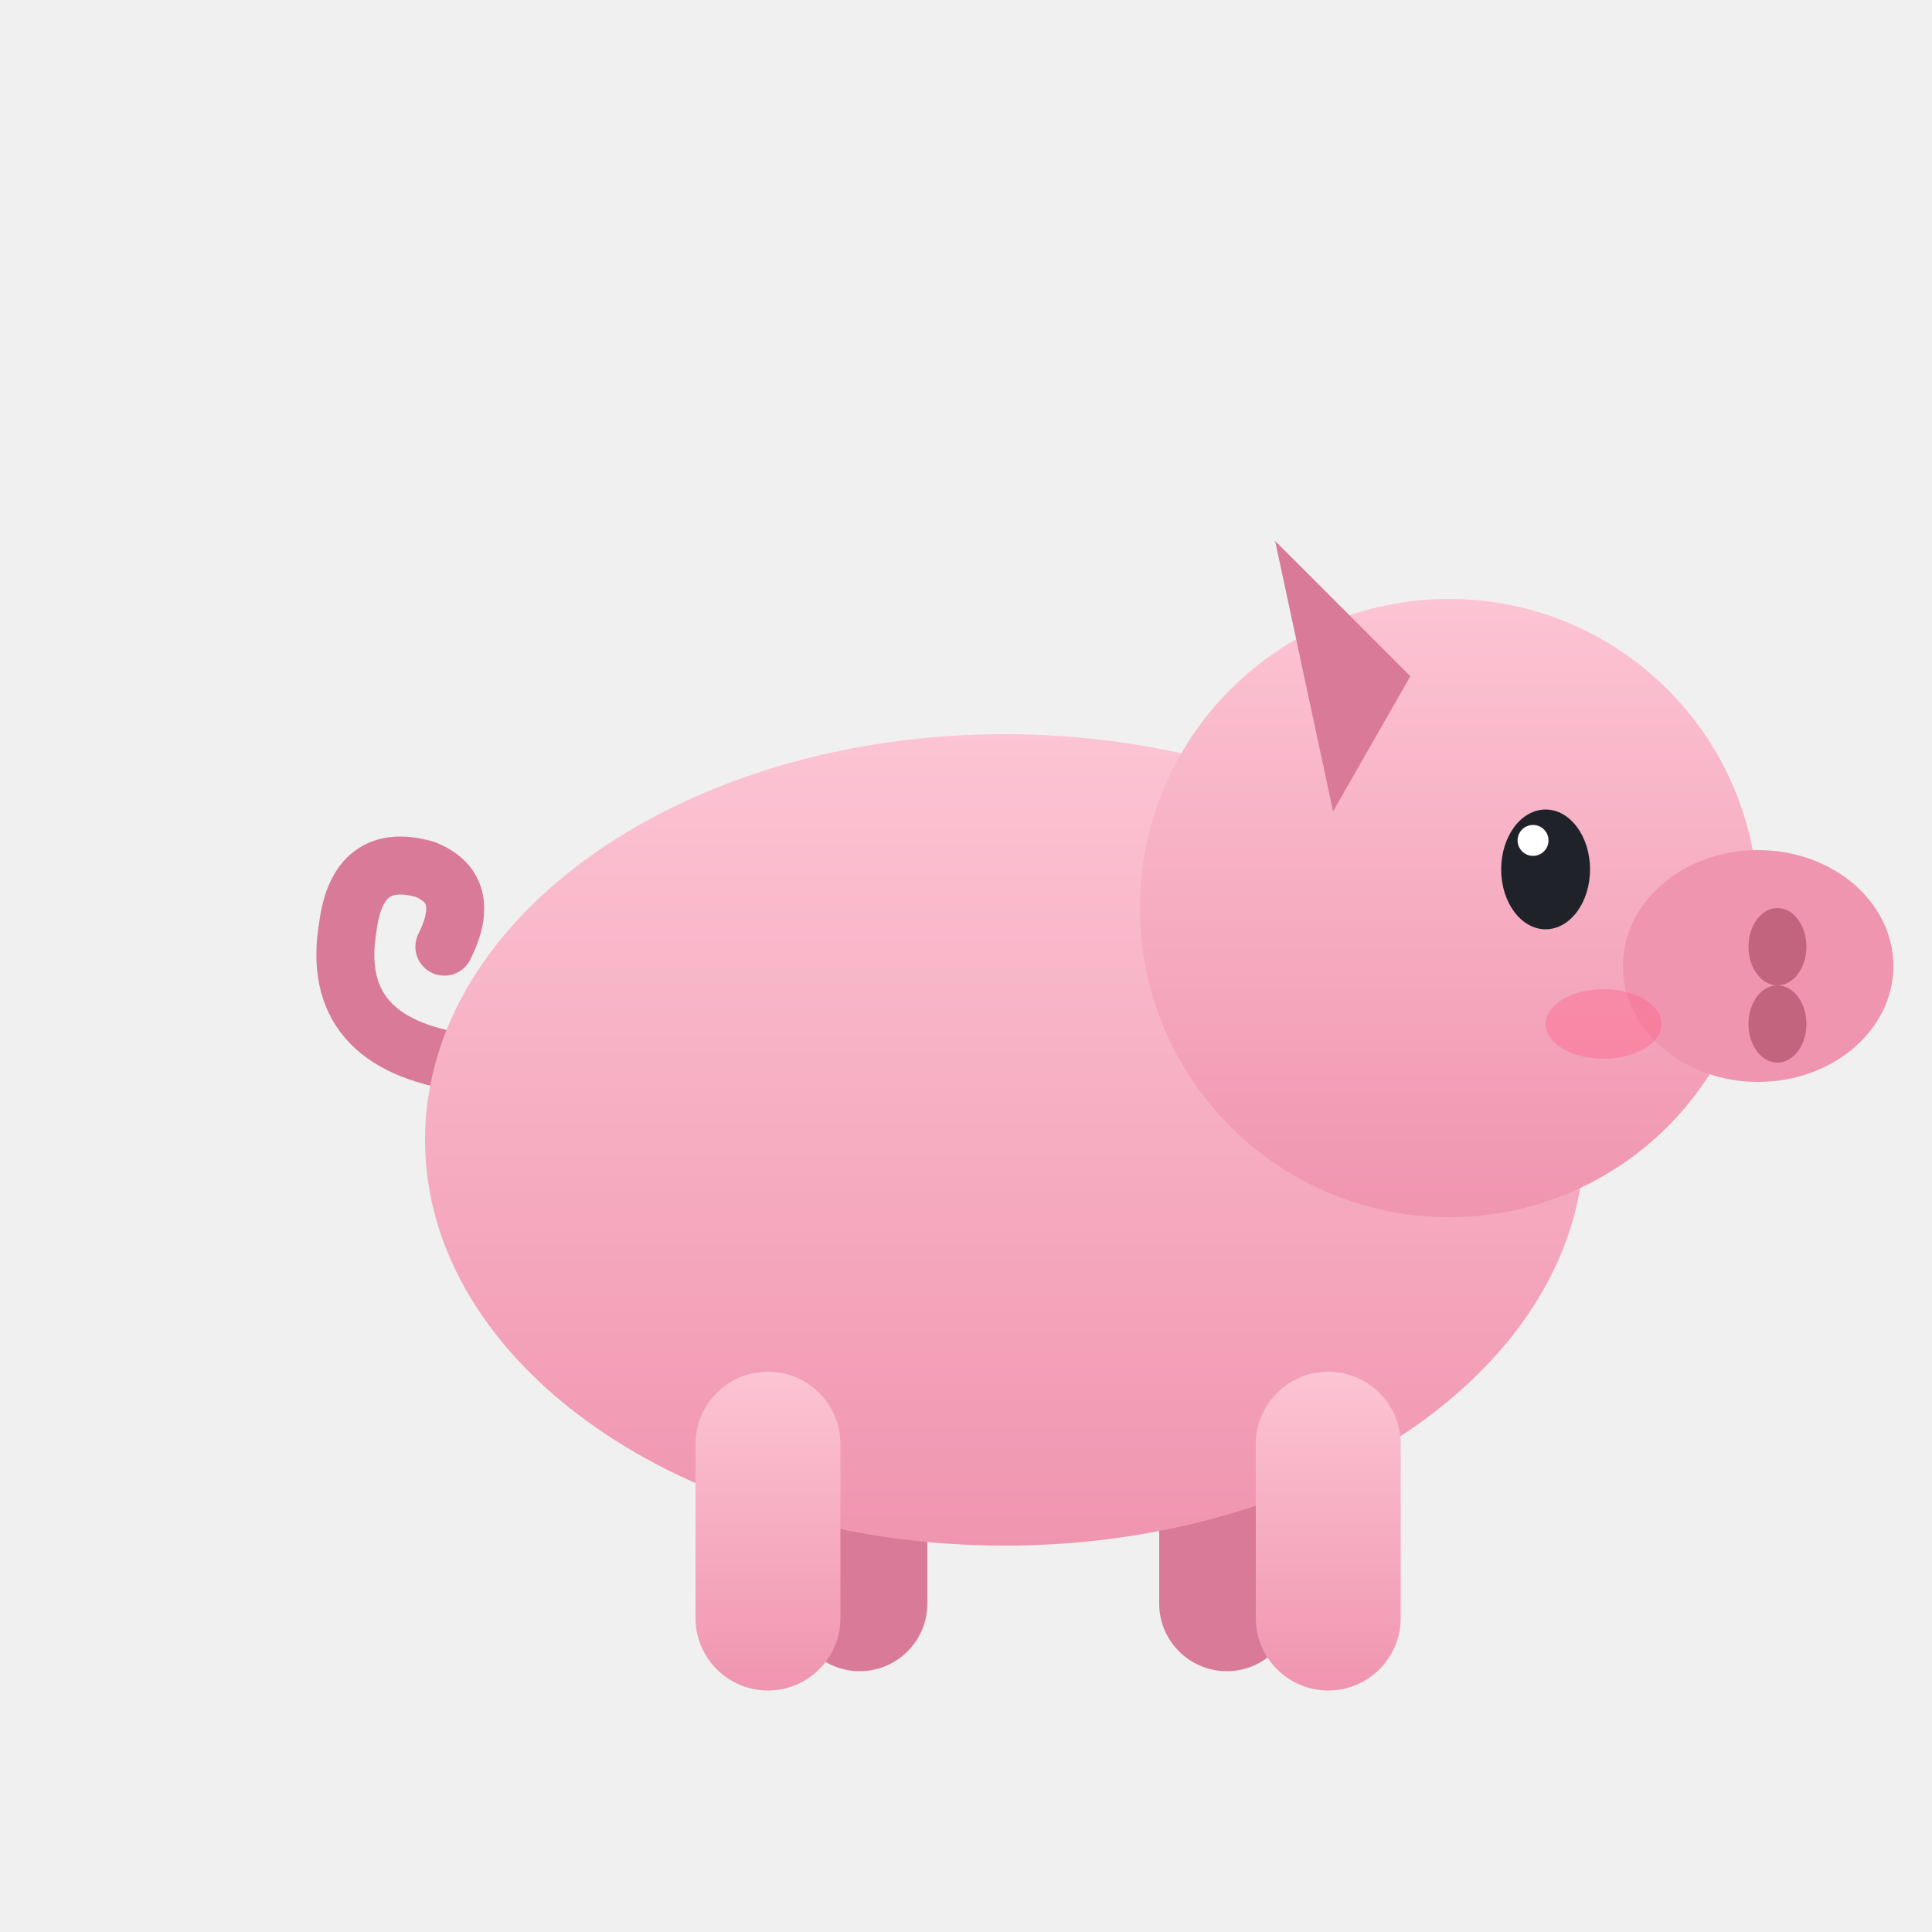
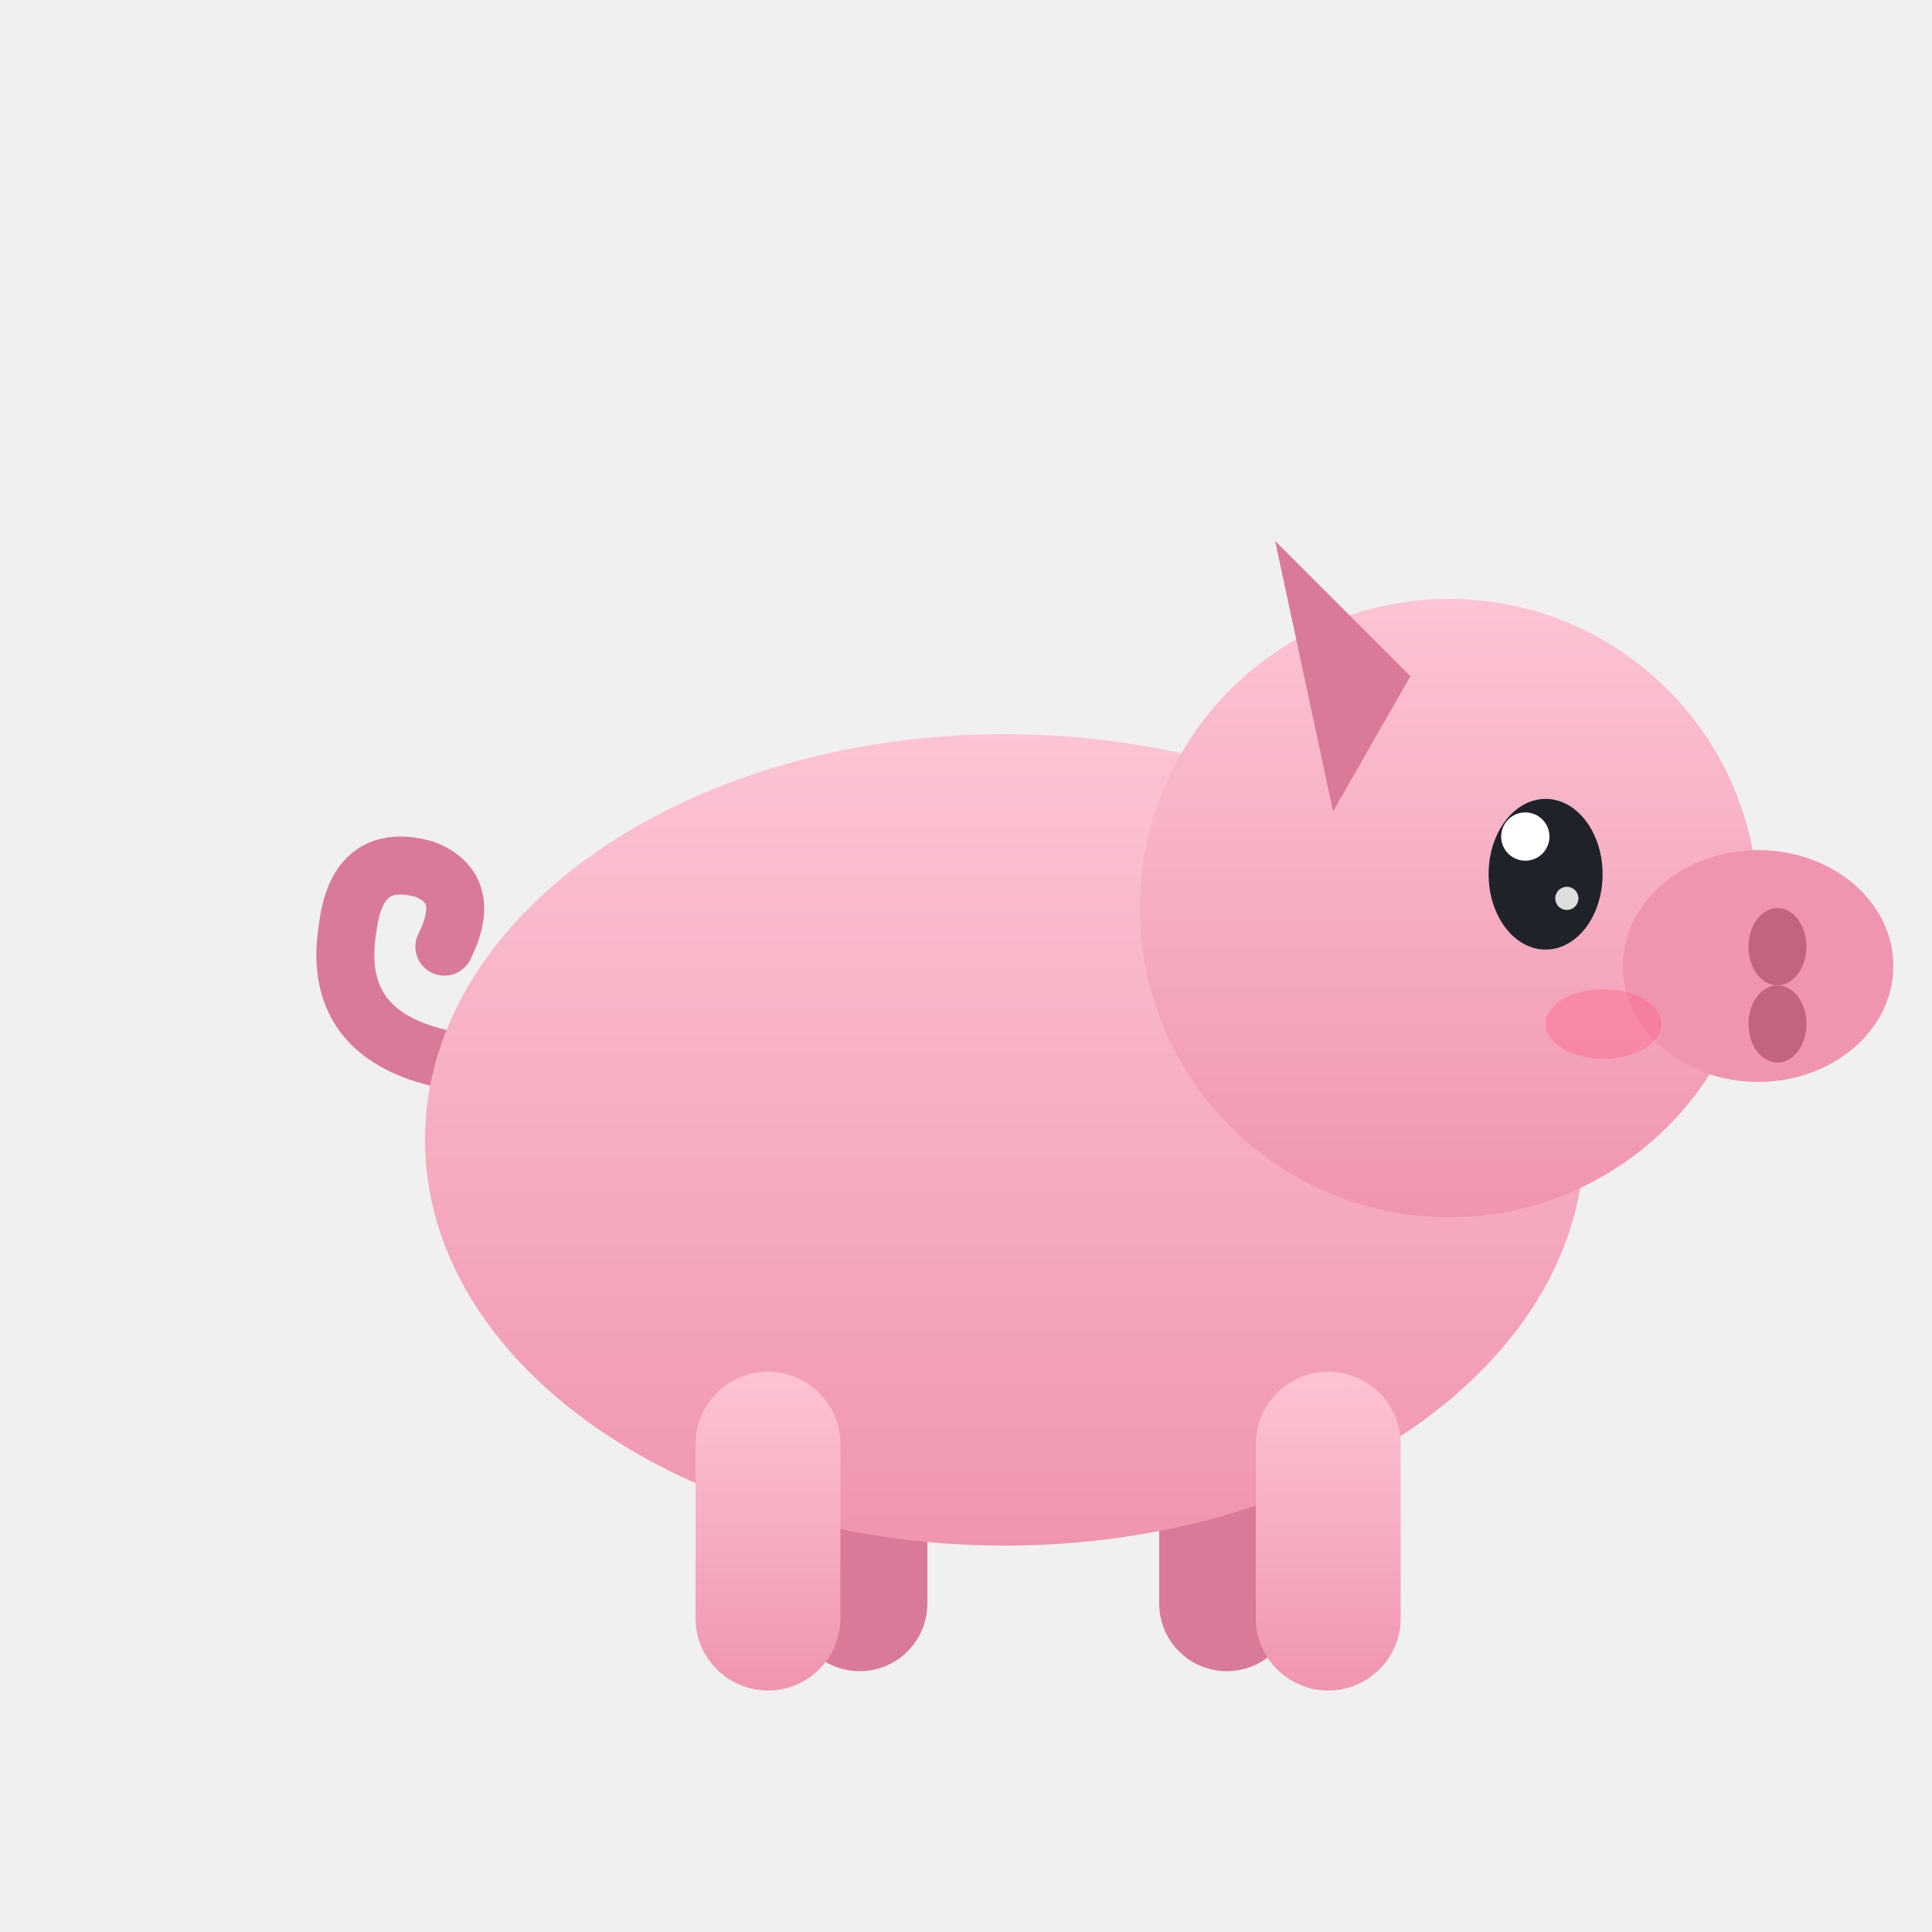
<svg xmlns="http://www.w3.org/2000/svg" viewBox="0 0 200 200">
  <defs>
    <linearGradient id="pigSide" x1="0" y1="0" x2="0" y2="1">
      <stop offset="0%" stop-color="#fcc4d4" />
      <stop offset="100%" stop-color="#f095af" />
    </linearGradient>
  </defs>
  <path d="M48 110 q-14 -2 -12 -14 q1 -8 8 -6 q5 2 2 8" stroke="#d97a98" stroke-width="6" fill="none" stroke-linecap="round" />
  <rect x="82" y="140" width="14" height="33" rx="7" fill="#d97a98" />
  <rect x="120" y="140" width="14" height="33" rx="7" fill="#d97a98" />
  <ellipse cx="104" cy="118" rx="60" ry="42" fill="url(#pigSide)" />
  <rect x="72" y="142" width="15" height="33" rx="7.5" fill="url(#pigSide)" />
  <rect x="130" y="142" width="15" height="33" rx="7.5" fill="url(#pigSide)" />
  <circle cx="150" cy="94" r="32" fill="url(#pigSide)" />
  <path d="M146 70 L132 56 L138 84 Z" fill="#d97a98" />
  <ellipse cx="182" cy="100" rx="14" ry="12" fill="#f095af" />
  <ellipse cx="184" cy="98" rx="3" ry="4" fill="#c2647e" />
  <ellipse cx="184" cy="106" rx="3" ry="4" fill="#c2647e" />
-   <ellipse cx="160" cy="90" rx="4.6" ry="6.2" fill="#1f2329" />
-   <circle cx="158.7" cy="87" r="1.6" fill="#fff" />
+   <ellipse cx="160" cy="90.5" rx="5.9" ry="7.8" fill="#1f2329" />
+   <circle cx="157.9" cy="86.6" r="2.5" fill="#fff" />
+   <circle cx="162.2" cy="93" r="1.2" fill="#fff" opacity="0.85" />
  <ellipse cx="166" cy="106" rx="6" ry="3.6" fill="#ff5f88" opacity="0.4" />
</svg>
